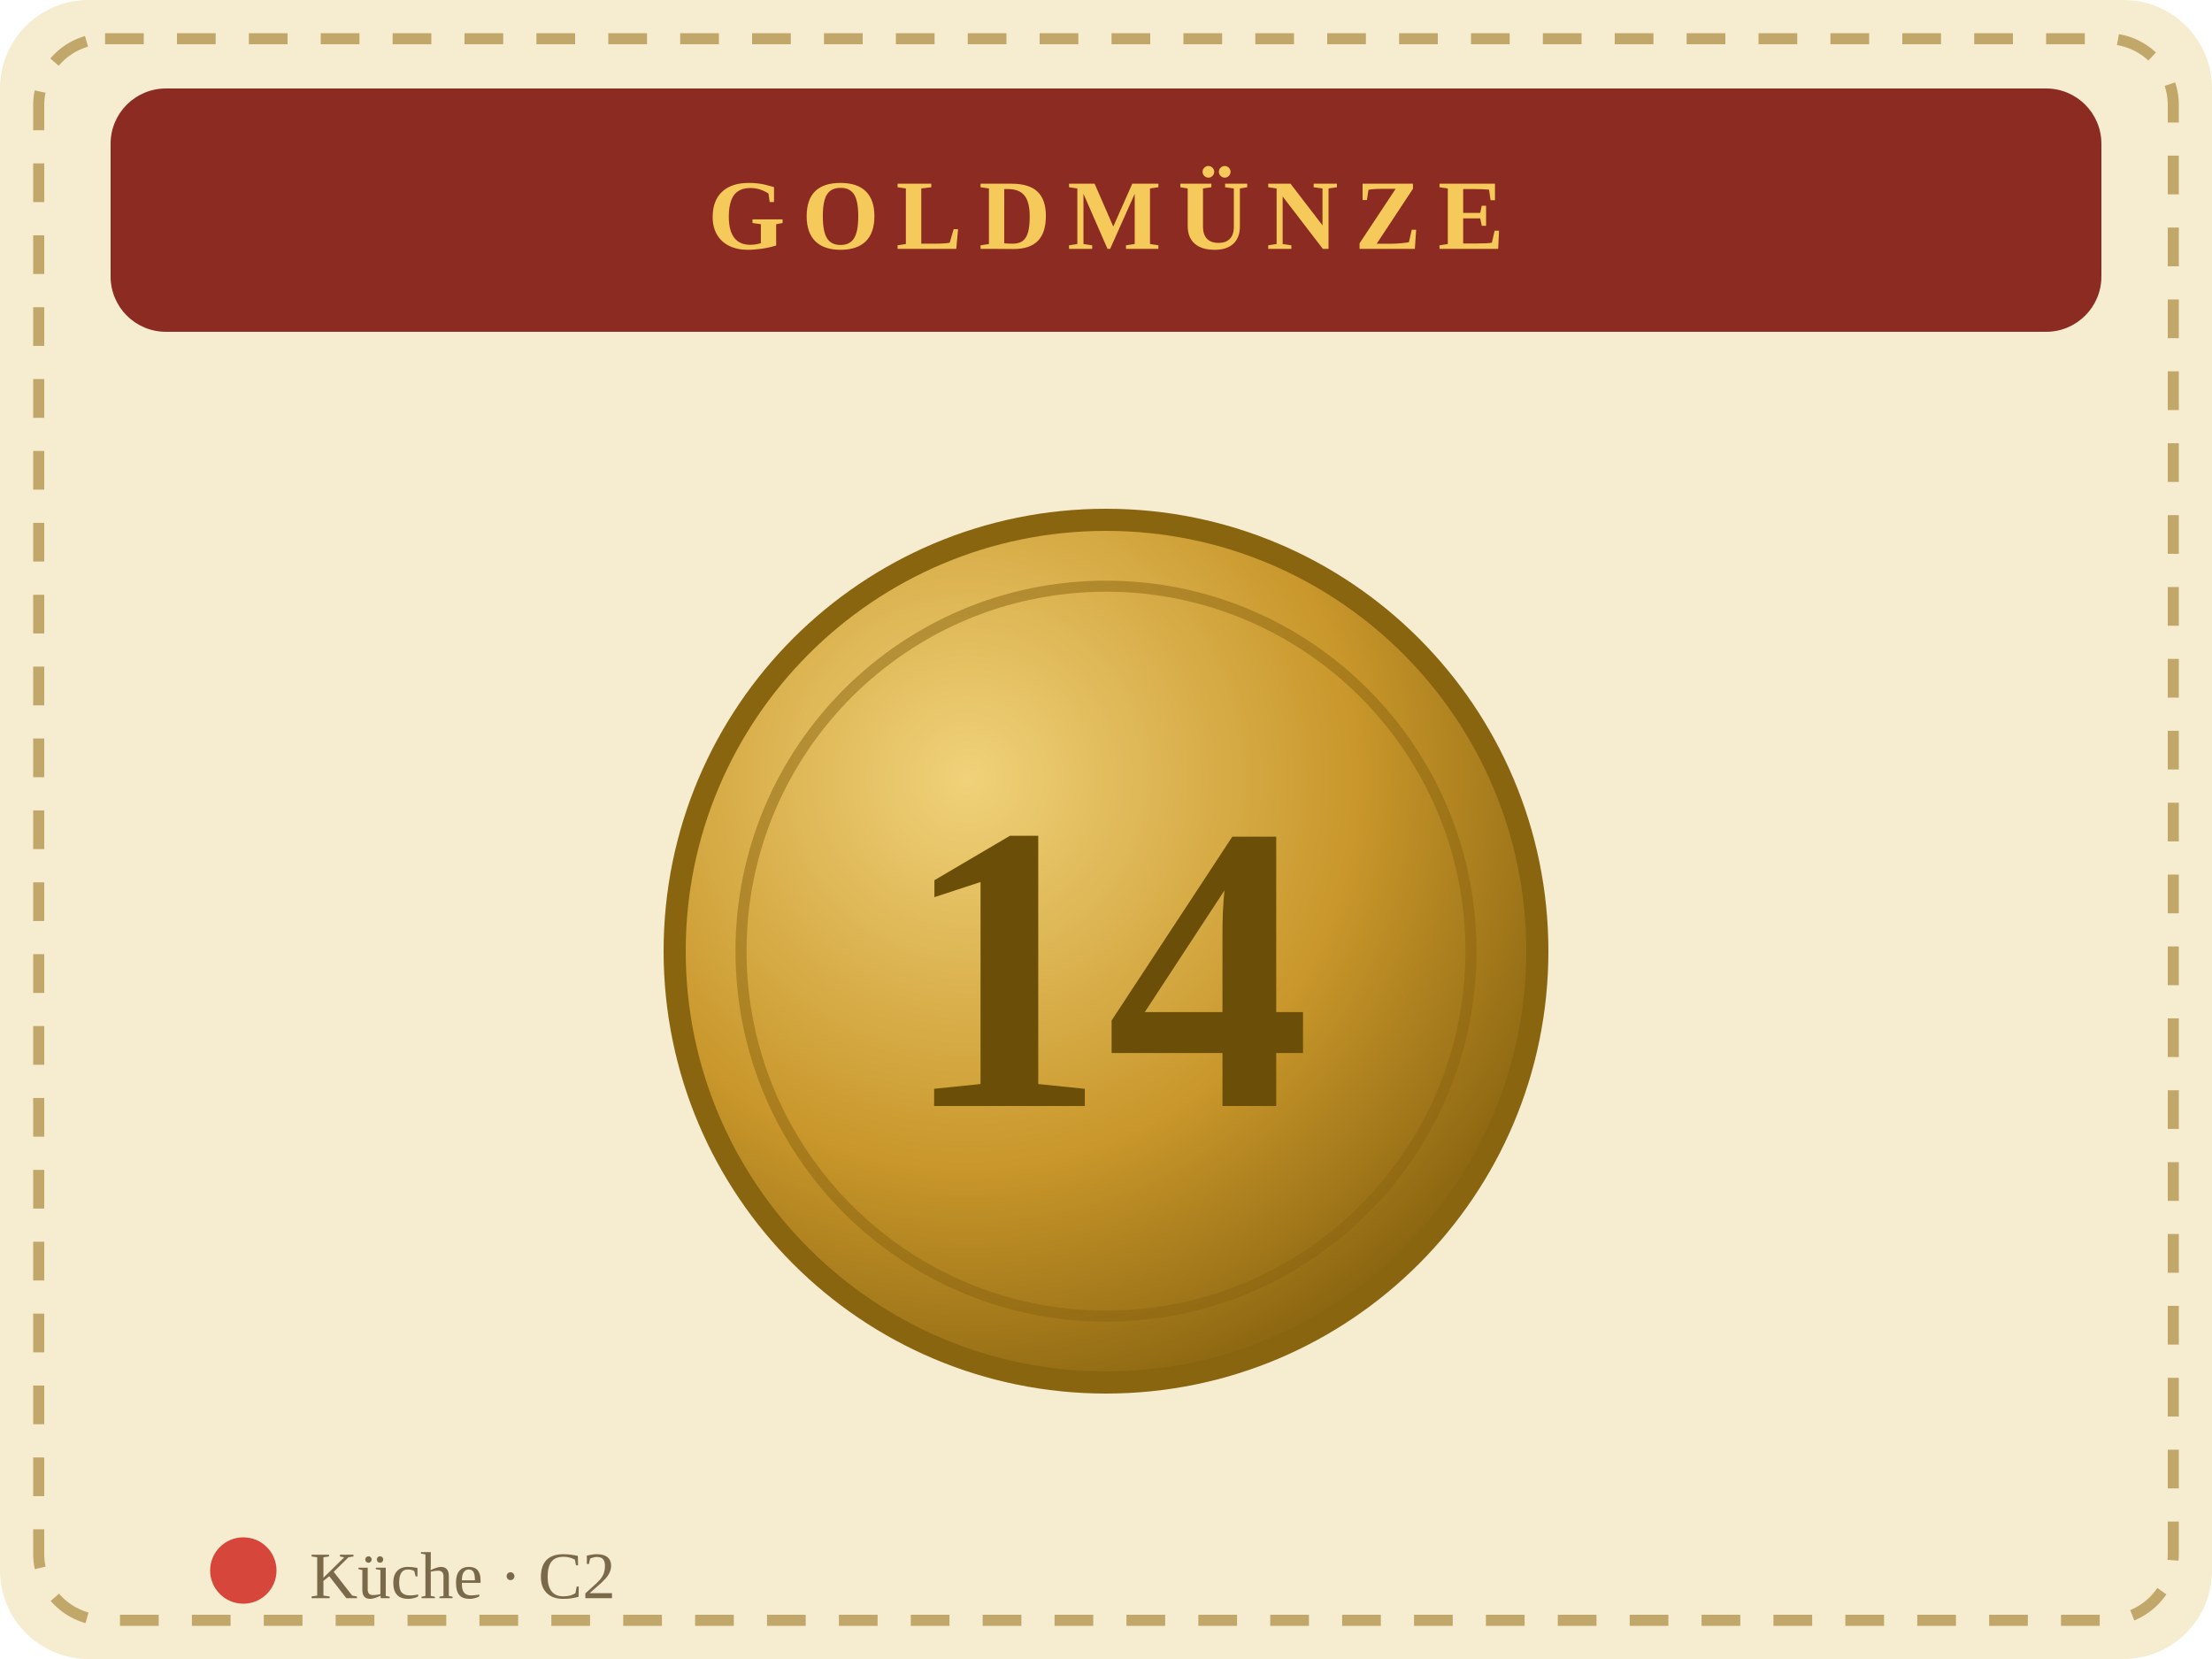
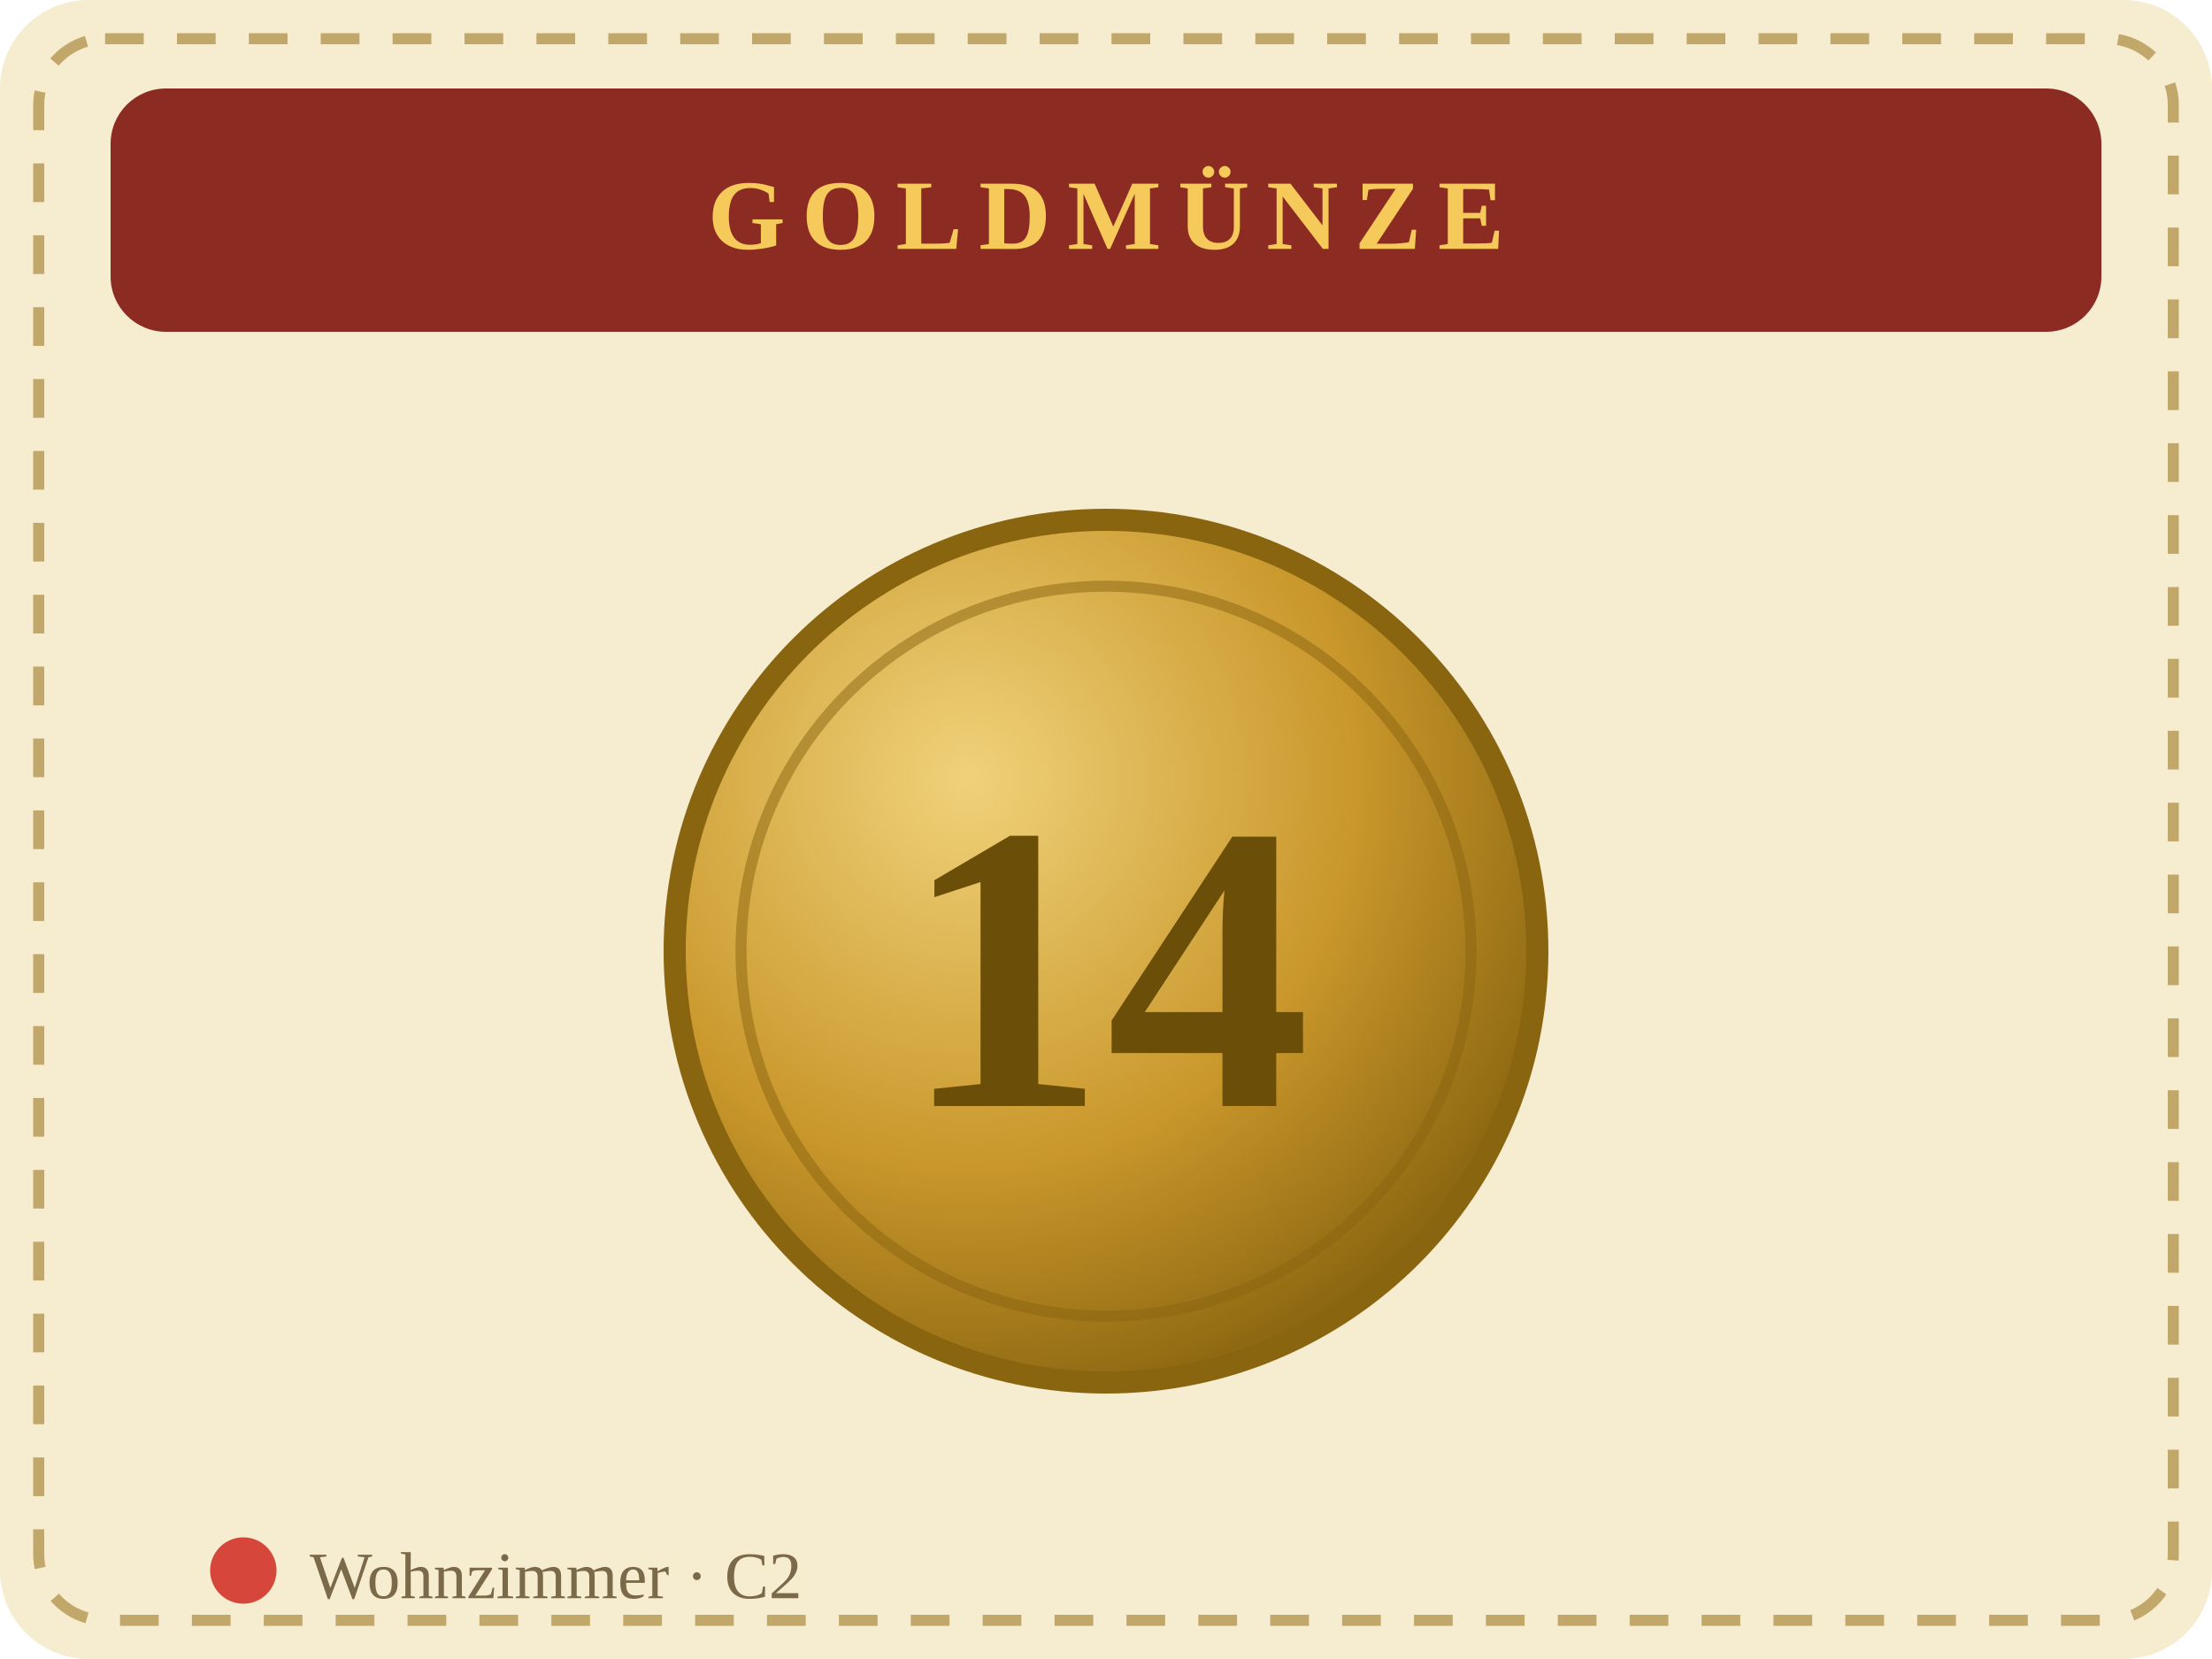
<svg xmlns="http://www.w3.org/2000/svg" viewBox="0 0 400 300" width="100mm" height="75mm" font-family="Georgia, 'Times New Roman', serif">
  <defs>
    <radialGradient id="c2-04-coin" cx="34%" cy="30%" r="75%">
      <stop offset="0" stop-color="#f0d27a" />
      <stop offset="0.6" stop-color="#c9972b" />
      <stop offset="1" stop-color="#8a6510" />
    </radialGradient>
  </defs>
  <rect x="0" y="0" width="400" height="300" rx="16" fill="#f6eccf" />
  <rect x="7" y="7" width="386" height="286" rx="12" fill="none" stroke="#c2a76a" stroke-width="2" stroke-dasharray="7 6" />
  <rect x="20" y="16" width="360" height="44" rx="10" fill="#8c2b22" />
  <text x="200" y="45" text-anchor="middle" fill="#f6c95b" font-size="18" font-weight="700" letter-spacing="3">GOLDMÜNZE</text>
  <circle cx="200" cy="172" r="78" fill="url(#c2-04-coin)" stroke="#8a6510" stroke-width="4" />
  <circle cx="200" cy="172" r="66" fill="none" stroke="#8a6510" stroke-width="2" stroke-opacity="0.5" />
  <text x="200" y="200" text-anchor="middle" fill="#6b4e08" font-size="74" font-weight="700">14</text>
  <circle cx="44" cy="284" r="6" fill="#d6463a" />
-   <text x="56" y="289" fill="#7a6a4a" font-size="12">Küche · C2</text>
+   <text x="56" y="289" fill="#7a6a4a" font-size="12">Wohnzimmer · C2</text>
</svg>
